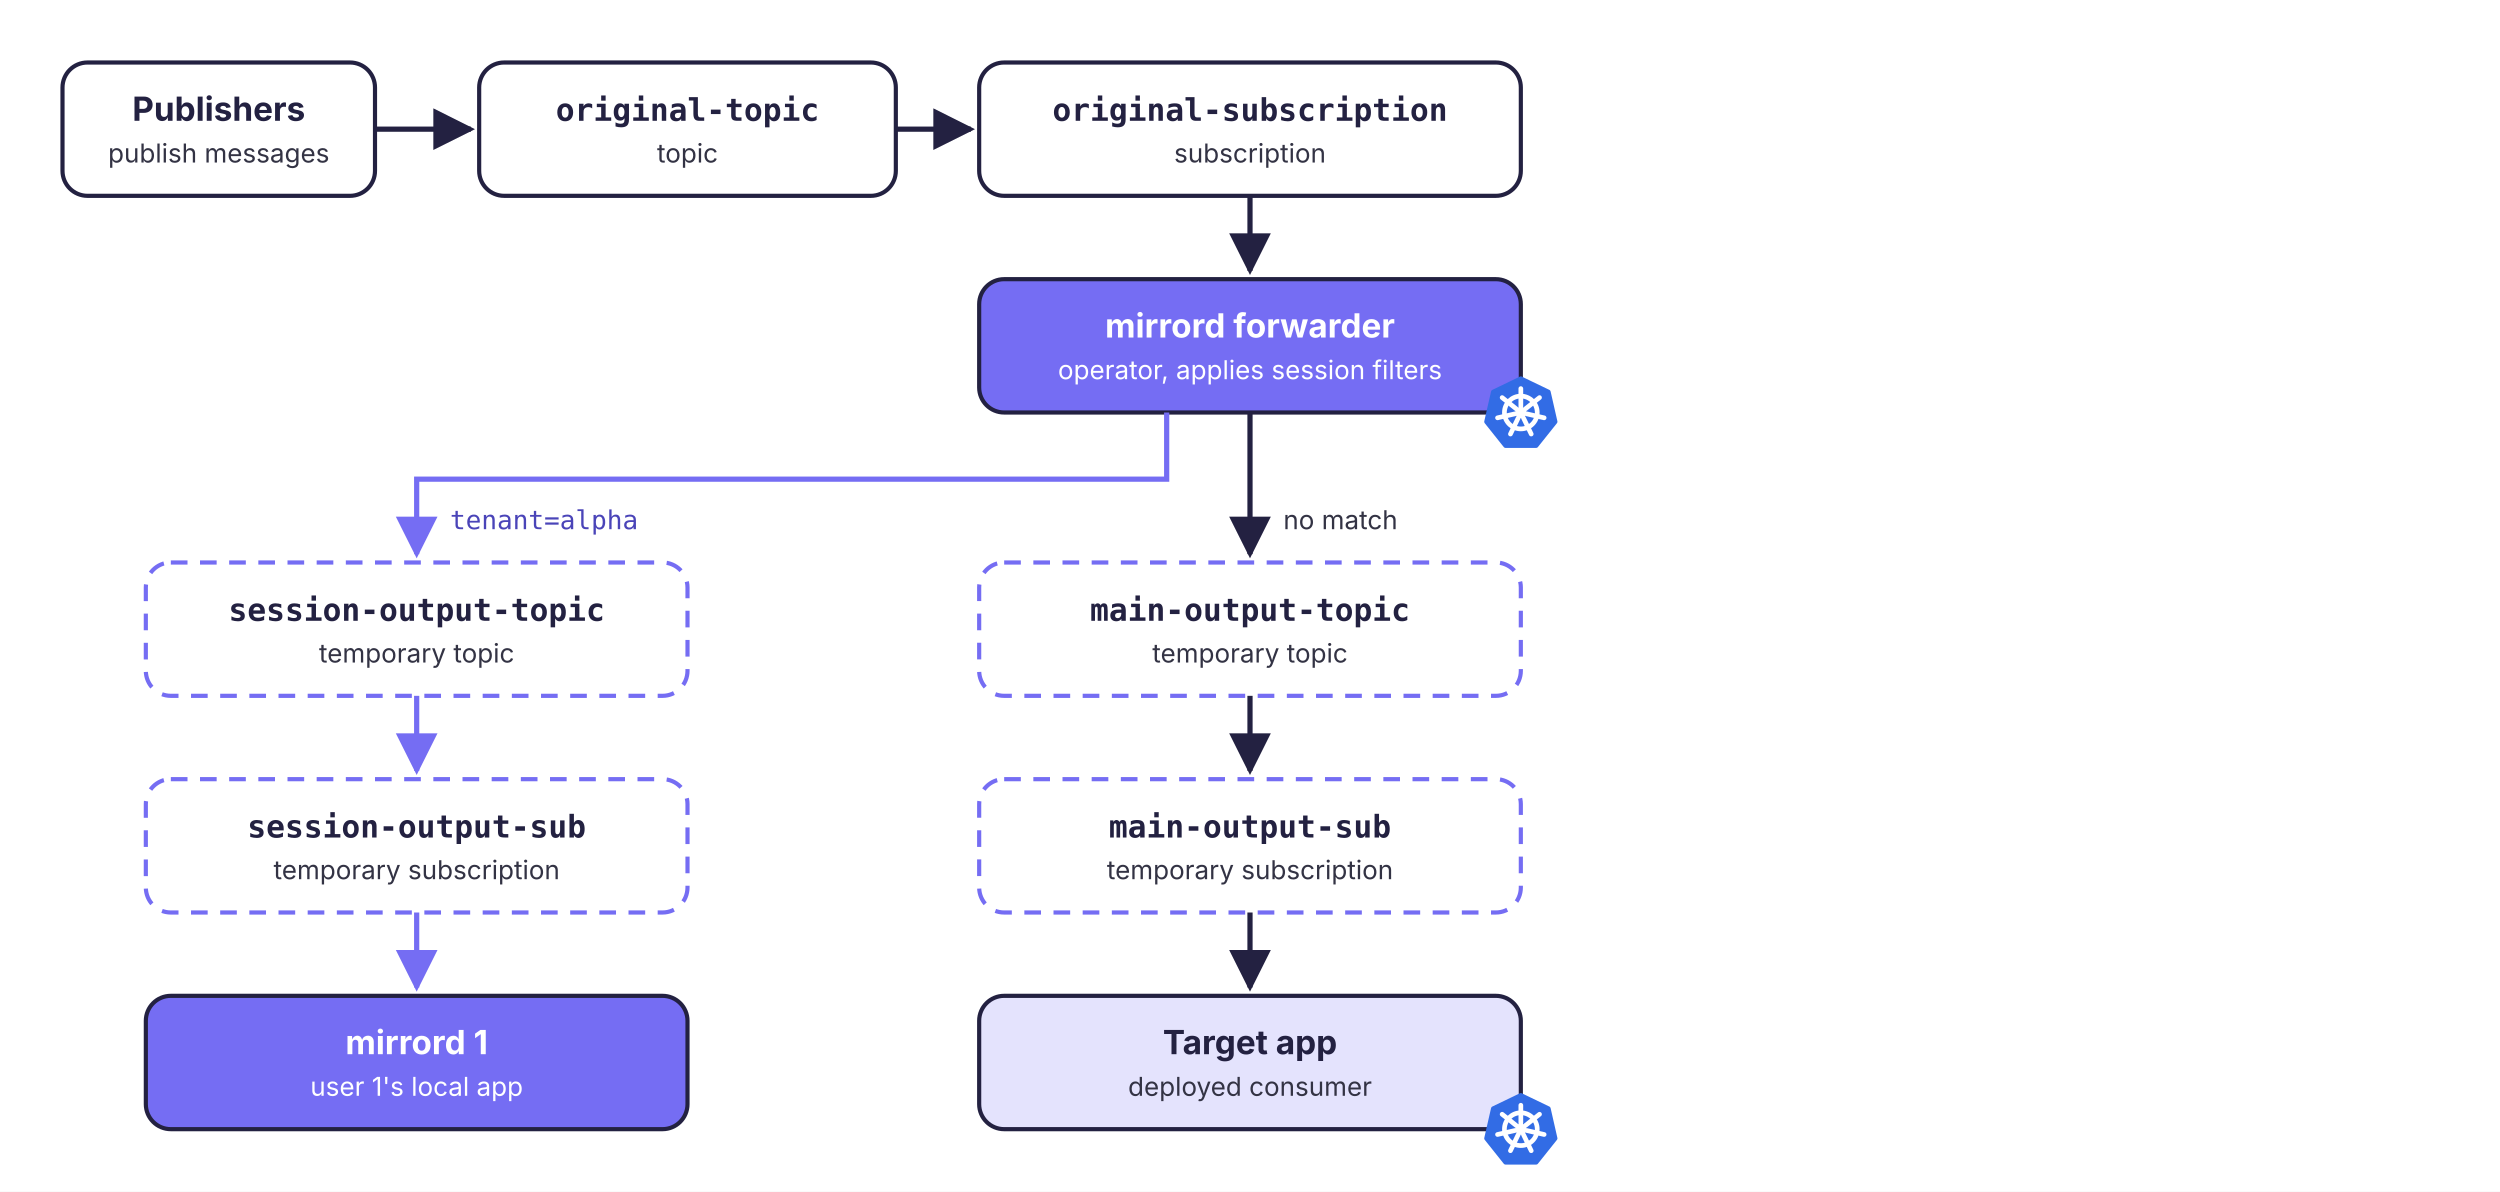
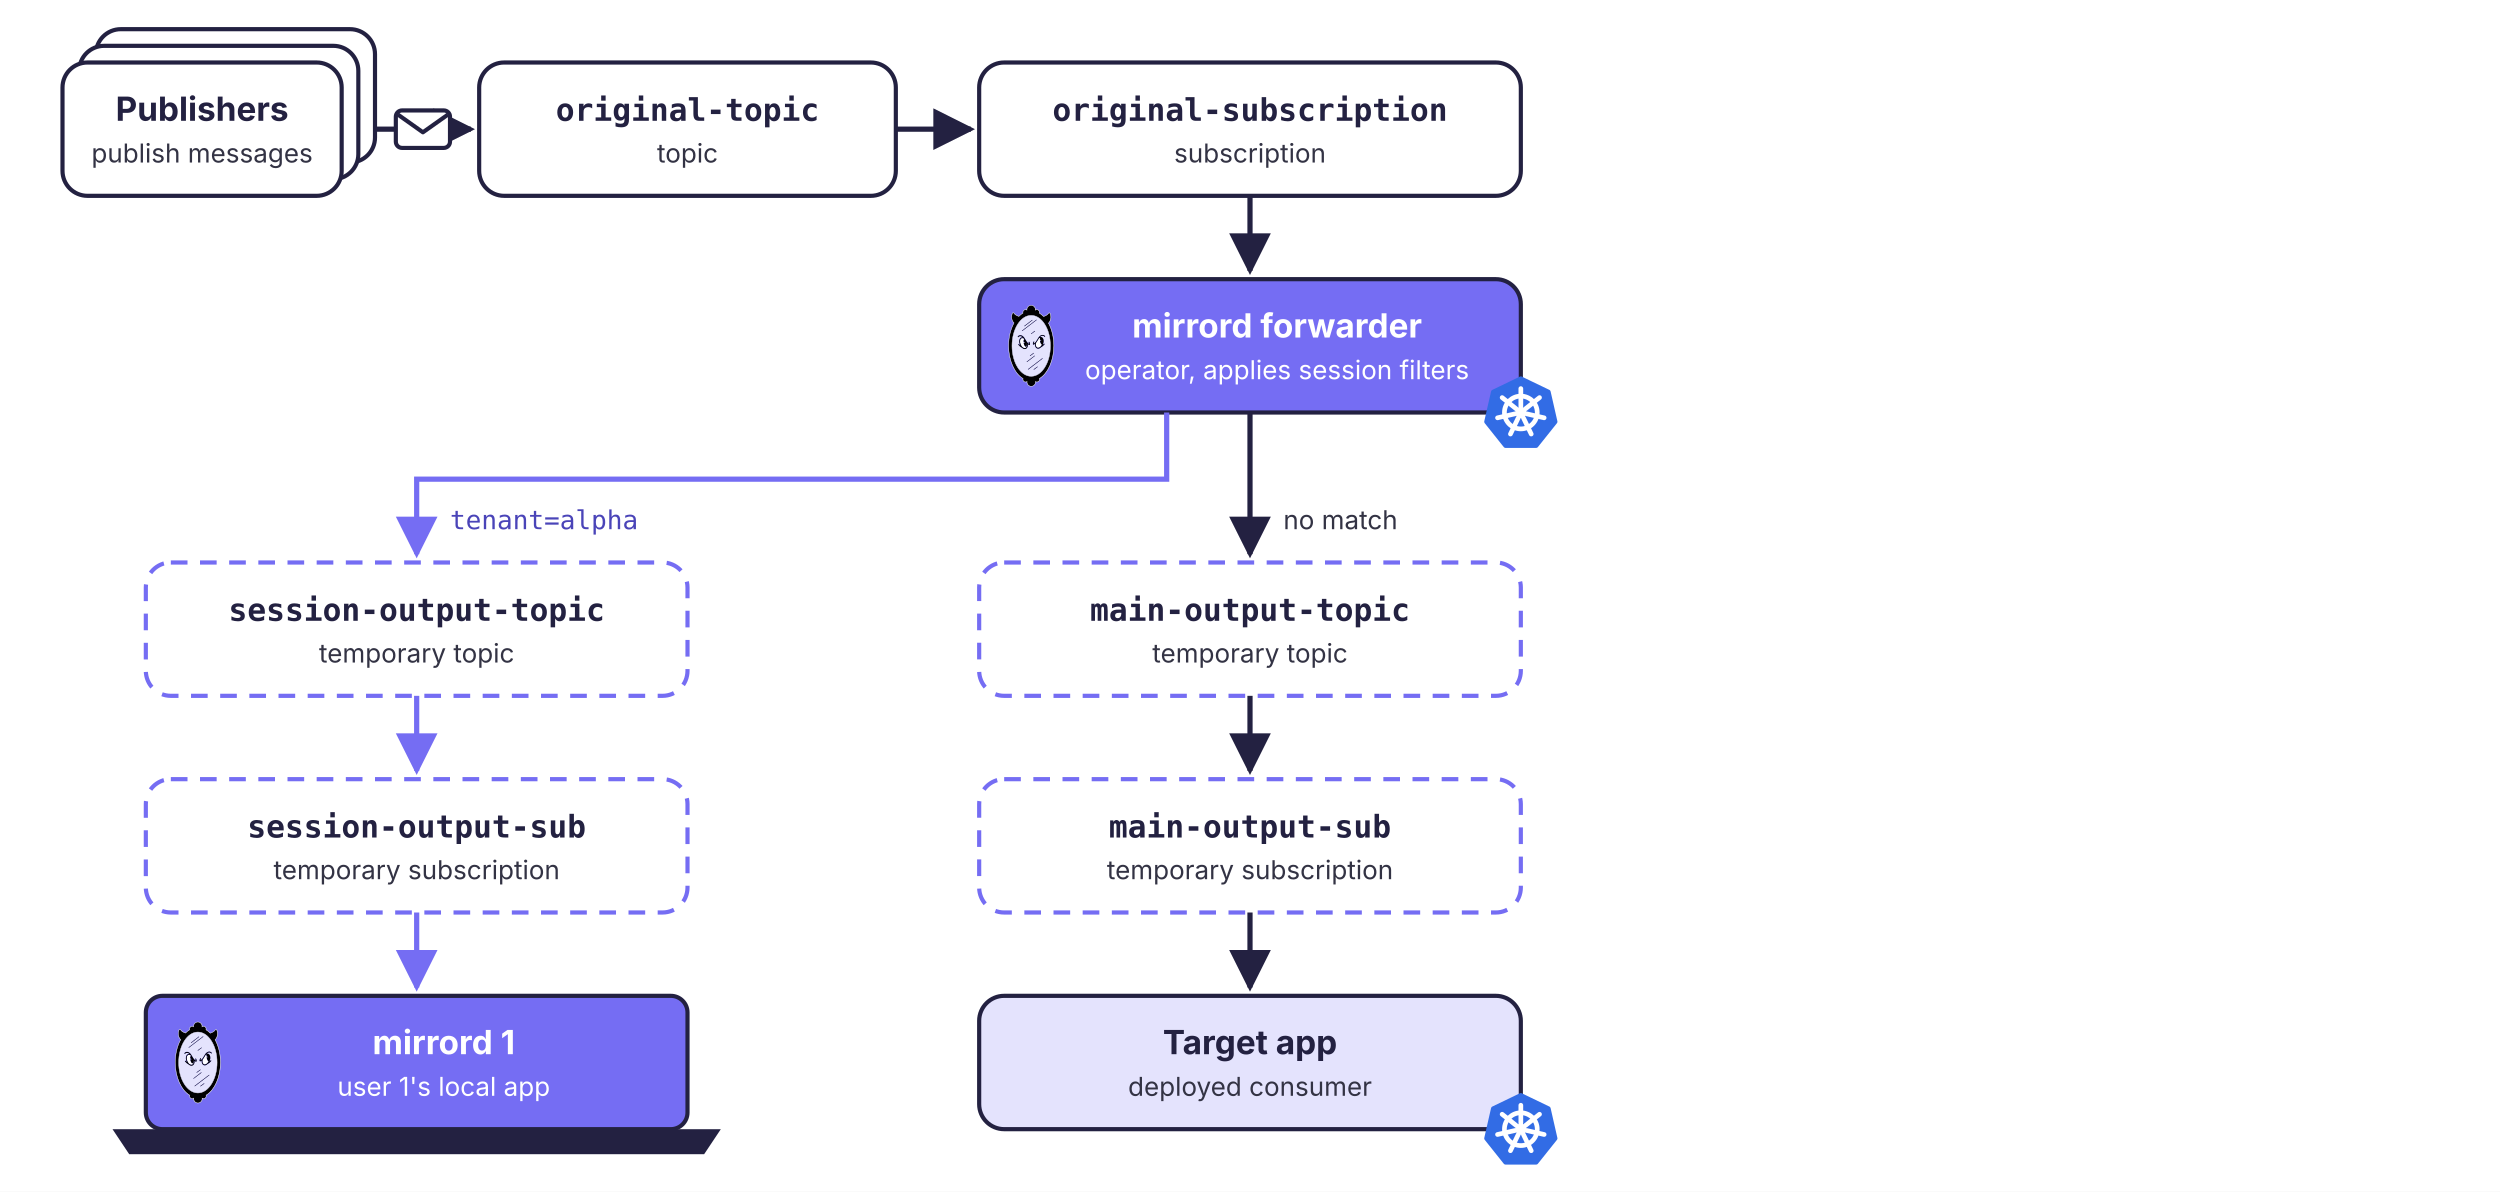
<svg xmlns="http://www.w3.org/2000/svg" viewBox="0 0 1200 572" width="1200" height="572" font-family="Inter, Helvetica, Arial, sans-serif" role="img" aria-labelledby="t d">
  <defs>
    <marker id="arrow" viewBox="0 0 10 10" refX="9" refY="5" markerWidth="8" markerHeight="8" orient="auto-start-reverse">
      <path d="M0 0 L10 5 L0 10 z" fill="#232141" />
    </marker>
    <marker id="arrow-purple" viewBox="0 0 10 10" refX="9" refY="5" markerWidth="8" markerHeight="8" orient="auto-start-reverse">
      <path d="M0 0 L10 5 L0 10 z" fill="#756DF3" />
    </marker>
    <symbol id="k8s" viewBox="0 0 32 32">
      <polygon points="16.00,1.60 27.73,7.25 30.62,19.94 22.51,30.11 9.49,30.11 1.38,19.94 4.27,7.25" fill="#326CE5" stroke="#326CE5" stroke-width="2" stroke-linejoin="round" />
      <g fill="none" stroke="#ffffff" stroke-width="2" stroke-linecap="round">
        <circle cx="16" cy="16" r="7" />
        <line x1="16.00" y1="13.40" x2="16.00" y2="5.80" />
        <line x1="18.03" y1="14.38" x2="23.97" y2="9.64" />
        <line x1="18.53" y1="16.58" x2="25.94" y2="18.27" />
        <line x1="17.13" y1="18.34" x2="20.43" y2="25.19" />
        <line x1="14.87" y1="18.34" x2="11.57" y2="25.19" />
        <line x1="13.47" y1="16.58" x2="6.06" y2="18.27" />
        <line x1="13.97" y1="14.38" x2="8.03" y2="9.64" />
      </g>
      <circle cx="16" cy="16" r="2.4" fill="#ffffff" />
    </symbol>
+     <symbol id="mirrord" viewBox="97 61 391 696">
+       <path fill="#ffffff" d="M255.6,387c4.1,19.1-0.9,36.1-12,40.5c-8.2,3.2-17.8,0-26.5-8.2c-0.3-0.6-0.9-0.9-1.5-1.2c0,0,0,0-0.3-0.3 c-5.5-5.6-10.5-13.2-14-22c-4.7-11.5-6.1-23.2-4.4-33.5c1.8-9.4,6.1-16.1,12.8-18.8c5.5-2.3,12.5-1.5,19.3,2.6 c1.5,2.3,2.6,4.4,3.8,6.2c-4.1,2.6-6.4,10.3-6.4,20.3l3.2,1.8l11.1,6.5l-12.5,1.5h-0.9c0.3,1.2,0.3,2.3,0.6,3.5 c3.2,17.9,12,31.1,19,29.7c6.4-1.2,9.6-14.4,7.6-30.2C255.3,386.4,255.6,386.7,255.6,387z" />
+       <path fill="#ffffff" d="M384,398.4c-3.2,6.8-7.3,12.3-12,17c0,0,0,0-0.3,0c-0.6,0.3-0.9,0.9-1.2,1.2c-8.7,7.9-18.4,11.5-26.5,8.2 c-11.1-4.7-16-21.4-12-40.5c1.5-1.8,3.2-3.8,4.7-5.6c5-6.5,9-13.2,12.8-20l1.2-2.1c1.2-1.8,2-3.8,3.2-5.6c1.2-2.1,2.6-4.4,4.4-7 c3.5-2.1,6.7-3.2,9.9-3.8c-2,4.7-2.3,10.3-2.3,15.3l3.2,1.8l11.1,6.5l-12.5,1.5h-0.9c0.3,1.2,0.3,2.3,0.6,3.8 C370.5,384.6,377.5,397,384,398.4z" />
+       <path fill="#E4E3FD" d="M405,391.7c-1.5-1.2-3.8-0.9-5,0.6c-3.2,4.1-7,7.9-11.1,11.5c1.2-2.3,2.6-5,3.5-7.6 c5.3-12.6,6.7-25.8,4.7-37.3c-2.3-12-8.2-20.6-16.9-24.1c-4.1-1.8-8.8-2.1-13.7-1.2c4.4-4.4,10.2-8.5,17.5-10 c8.2-1.5,16.6,1.5,20.4,7.3c1.2,1.5,3.2,2.1,5,0.9c1.5-1.2,2-3.2,0.9-4.7c-5.5-8.2-16.6-12.3-27.4-10c-11.1,2.1-19.3,9.7-24.2,15.6 c-2,2.3-3.8,5-5.5,7.3c-2,2.9-3.5,5.6-5,8.2c-1.2,2.1-2.3,3.8-3.2,5.6l-1.2,2.1c-3.8,6.5-7.6,13.2-12.3,19.1 c-5.8,7.6-11.7,12.9-18.4,16.7c0.6-5,2-9.7,4.4-14.1c0.9-1.8,0.3-3.8-1.5-4.7c-1.7-0.9-3.8-0.3-4.7,1.5c-2.9,5.6-4.7,11.5-5.3,17.6 c0,0.9-0.3,3.5,1.5,5.6c1.2,1.2,2.3,1.8,4.1,1.8c1.5,0,2.9-0.3,4.4-1.5c2.6-1.5,5.3-3.2,7.9-5.3c-1.7,18.5,5,34.1,17.5,39.3 c2.9,1.2,5.8,1.8,8.8,1.8c8.5,0,17.5-4.4,25.4-12c11.4-6.2,21.6-14.4,29.5-24.7C406.7,395.2,406.4,392.8,405,391.7z M292.1,149.1 c90.1,0,163.6,116.6,163.6,259.6s-73.5,259.6-163.6,259.6c-90.4,0-163.6-116.6-163.6-259.6S201.9,149.1,292.1,149.1z M389.5,517.3 c0.9-0.6,0.9-1.8,0.3-2.3c-0.6-0.9-1.8-0.9-2.3-0.3l-122.5,93.7c-0.9,0.6-0.9,1.8-0.3,2.3c0.3,0.3,0.9,0.6,1.5,0.6 c0.3,0,0.9,0,1.2-0.3L389.5,517.3z M346.9,589c0.9-0.6,0.9-1.8,0.3-2.3c-0.6-0.9-1.8-0.9-2.3-0.3l-31.2,23.2 c-0.9,0.6-0.9,1.8-0.3,2.3c0.3,0.6,0.9,0.9,1.5,0.9c0.3,0,0.6-0.3,0.9-0.3L346.9,589z M338.2,189.1c0.9-0.6,0.9-1.8,0.3-2.3 c-0.6-0.9-1.8-0.9-2.3-0.3l-122.5,93.4c-0.9,0.6-0.9,1.8-0.3,2.3c0.3,0.3,0.9,0.6,1.5,0.6c0.3,0,0.9,0,0.9-0.3L338.2,189.1z M324.4,284.5c0.9-0.6,0.9-1.8,0.3-2.3c-0.6-0.9-1.7-0.9-2.3-0.3l-31.2,22.9c-0.9,0.6-0.9,1.8-0.3,2.3c0.3,0.6,0.9,0.6,1.5,0.6 c0.3,0,0.6,0,0.9-0.3L324.4,284.5z M322.7,495.9c0.9-0.6,0.9-1.8,0.3-2.3c-0.6-0.9-1.8-0.9-2.3-0.3l-66.2,50.8 c-0.9,0.6-0.9,1.8-0.3,2.3c0.3,0.3,0.9,0.6,1.5,0.6c0.3,0,0.6,0,0.9-0.3L322.7,495.9z M314.8,472.4c0.9-0.6,0.9-1.8,0.3-2.3 c-0.6-0.9-1.8-0.9-2.3-0.3L281.6,493c-0.9,0.6-0.9,1.8-0.3,2.3c0.3,0.6,0.9,0.9,1.5,0.9c0.3,0,0.9-0.3,0.9-0.3L314.8,472.4z M302.3,190.5c0.9-0.6,0.9-1.8,0.3-2.3c-0.6-0.9-1.7-0.9-2.3-0.3L234,239c-0.9,0.6-0.9,1.8-0.3,2.3c0.3,0.3,0.9,0.6,1.5,0.6 c0.3,0,0.9,0,1.2-0.3L302.3,190.5z M280.1,399.6c1.8-2.1,1.5-4.7,1.5-5.6c-0.6-6.2-2.3-12.3-5-17.9c-0.9-1.8-2.9-2.3-4.7-1.5 c-1.8,0.9-2.3,2.9-1.5,4.7c2.3,4.4,3.8,9.4,4.4,14.1c-6.4-3.8-12.5-9.4-18.4-16.7c-4.7-6.2-8.8-12.9-12.3-19.1l-1.5-2.3 c-1.2-1.8-2-3.8-3.2-5.6c-1.5-2.3-2.9-5.3-5-8.2c0,0,0,0,0-0.3c-1.5-2.3-3.5-5-5.5-7.3c-5-5.9-13.1-13.2-24.2-15.6 c-10.8-2.1-21.9,2.1-27.4,10c-1.2,1.5-0.6,3.8,0.9,4.7c1.5,1.2,3.8,0.6,4.7-0.9c4.1-5.9,12.5-8.8,20.4-7.3 c7.3,1.5,13.1,5.9,17.5,10c-4.7-0.9-9.3-0.3-13.7,1.2c-8.8,3.5-14.6,12-16.9,24.1c-2,11.5-0.3,24.7,4.7,37.3 c1.2,2.6,2.3,5.3,3.5,7.6c-4.1-3.5-7.9-7.3-11.1-11.5c-1.2-1.5-3.5-1.8-5-0.6c-1.5,1.2-1.8,3.5-0.6,5c8.2,10,18.4,18.5,29.5,24.7 c7.9,7.6,16.9,11.7,25.7,11.7c2.9,0,6.1-0.6,8.8-1.8c12.5-5.3,19-20.6,17.5-39.3c2.6,2.1,5,3.8,7.9,5.3c1.5,0.9,2.9,1.2,4.4,1.2 C277.8,401.4,279.2,400.8,280.1,399.6z" />
+       <path d="M439.4,215.2c29.5,54,45.5,122.4,45.5,193.8c0,123.6-49,234.9-122.8,279.2c0.6,2.1,1.2,4.4,1.2,6.8 c0,12.3-10.2,22.6-22.5,22.6c-4.4,0-8.8-1.2-12.3-3.5c0.3,1.2,0.3,2.6,0.3,3.8c0,20.3-16.3,36.7-36.5,36.7s-36.5-16.4-36.5-36.7 c0-1.2,0-2.6,0.3-3.8c-3.5,2.3-7.9,3.5-12.3,3.5c-12.3,0-22.5-10-22.5-22.6c0-2.3,0.3-4.7,1.2-6.8C148.6,643.6,99.3,532.3,99.3,409 c0-71.9,16.3-140.9,46.4-195.3c-1.5-0.9-2.3-2.1-3.5-3.2c-9.9-11.2-15.5-26.4-16.9-42.6c-0.6-11.5,0.9-23.2,5-33.8 c0.6-1.8,2.6-6.8,7.6-7.3c5.3-0.6,8.5,3.8,11.4,7.9c1.2,1.5,2.3,2.9,2.9,3.8c5.5,5.3,12.5,9.7,21.6,13.8c4.4,2.1,9,3.8,13.4,5.3 c11.1-11.2,22.8-20.6,35-27.9c-0.6-2.3-1.2-4.4-1.2-6.8c0-12.3,10.2-22.6,22.5-22.6c4.4,0,8.8,1.2,12.3,3.5c0-1.2-0.3-2.6-0.3-3.8 c0-20.3,16.3-36.7,36.5-36.7c20.1,0,36.5,16.4,36.5,36.7c0,1.2,0,2.6-0.3,3.8c3.5-2.3,7.9-3.5,12.3-3.5c12.5,0,22.5,10.3,22.5,22.6 c0,2.3-0.3,4.7-1.2,6.8c12.5,7.6,24.8,17.3,36.2,29.1c4.7-1.5,9-3.2,13.7-5.3c9-4.1,16-8.5,21.6-13.8c0.9-0.9,2-2.3,2.9-3.8 c2.9-4.1,6.1-8.5,11.4-7.9c5,0.6,7,5.6,7.6,7.3c4.1,10.6,5.5,22.3,4.7,33.8c-1.2,15.9-7,31.4-16.9,42.6 C442.3,212.6,441.1,214,439.4,215.2z M455.7,409c0-143.3-73.5-259.6-163.6-259.6c-90.4,0-163.6,116.6-163.6,259.6 c0,143,73.5,259.6,163.6,259.6C382.5,668.6,455.7,552,455.7,409z" />
+       <path fill="#ffffff" d="M292.4,756.6c-21.2,0-38.5-17.4-38.5-38.7c0-0.1,0-0.2,0-0.3c-3,1.3-6.5,2-10,2c-13.5,0-24.5-11-24.5-24.6 c0-2.2,0.2-4.2,0.7-5.9c-36.1-22.2-66.8-60.3-88.9-110.2C109,528.5,97.3,469.7,97.3,409c0-71.5,16.3-140.6,45.8-194.7 c-0.6-0.5-1.1-1-1.5-1.5c-0.3-0.3-0.5-0.6-0.8-0.8l-0.1-0.1c-9.7-10.9-15.9-26.4-17.4-43.7c-0.6-12.5,1.1-24.4,5.1-34.7 c0.8-2.3,3.2-7.9,9.2-8.6c6.5-0.7,10.4,4.7,13.2,8.7c1.1,1.4,2.2,2.8,2.9,3.7c5.3,5,11.9,9.2,20.9,13.3c3.5,1.7,7.6,3.3,12.1,4.8 c10.7-10.7,21.9-19.6,33.2-26.5c-0.5-1.9-0.9-3.7-0.9-5.8c0-13.3,11.2-24.6,24.5-24.6c3.5,0,6.9,0.7,10,2c0-0.1,0-0.2,0-0.3 c0-21.3,17.3-38.7,38.5-38.7c21.2,0,38.5,17.4,38.5,38.7c0,0.1,0,0.2,0,0.3c3-1.3,6.5-2,10-2c13.5,0,24.5,11,24.5,24.6 c0,2.2-0.2,4.2-0.7,5.9c12.2,7.6,23.8,16.9,34.3,27.6c3.7-1.2,7.6-2.7,12.3-4.8c9-4.1,15.7-8.4,21-13.4c0.7-0.7,1.8-2,2.6-3.4 l0.1-0.1c2.8-4,6.7-9.5,13.2-8.8c6,0.7,8.5,6.3,9.3,8.7c4,10.4,5.7,22.4,4.8,34.5c-1.2,16.6-7.5,32.4-17.2,43.5c-0.4,1-1.3,2-2.4,3 c29,53.9,44.9,122.4,44.9,193.3c0,60.9-11.7,119.7-33.9,170.2c-22,49.9-52.6,87.9-88.6,110c0.5,1.9,0.8,3.8,0.8,5.8 c0,13.3-11.2,24.6-24.5,24.6c-3.5,0-6.9-0.7-10-2c0,0.1,0,0.2,0,0.3C330.8,739.2,313.6,756.6,292.4,756.6z M259.4,709.5l-1.2,5 c-0.2,0.9-0.2,2.3-0.2,3.3c0,19.1,15.5,34.7,34.5,34.7s34.5-15.6,34.5-34.7c0-1.1,0-2.4-0.2-3.3l-1.2-5l4.3,2.9 c3.1,2.1,7,3.2,11.1,3.2c11.1,0,20.5-9.4,20.5-20.6c0-2.1-0.5-4.2-1.1-6.2l-0.4-1.5l1.3-0.8c72.9-43.8,121.8-155.3,121.8-277.5 c0-70.8-16.1-139.3-45.3-192.8l-0.9-1.6l1.5-1c1.6-1.1,2.3-2.2,2.4-2.5l0.1-0.4l0.3-0.3c9.3-10.4,15.2-25.5,16.4-41.4 c0.9-11.6-0.7-22.9-4.5-32.9c-0.6-1.7-2.3-5.6-6-6.1c-3.8-0.4-6.3,2.6-9.5,7c-0.9,1.5-2.1,3-3.2,4.1c-5.7,5.4-12.7,9.9-22.2,14.2 c-5.4,2.4-9.7,4-13.9,5.4l-1.2,0.4l-0.9-0.9c-10.9-11.3-23-21-35.8-28.8l-1.5-0.9l0.7-1.6c0.7-1.6,1-3.5,1-6 c0-11.4-9.2-20.6-20.5-20.6c-4.1,0-8.1,1.1-11.1,3.2l-4.3,2.9l1.2-5c0.2-0.9,0.2-2.3,0.2-3.3c0-19.1-15.5-34.7-34.5-34.7 c-19,0-34.5,15.6-34.5,34.7c0,0.5,0.1,1.1,0.1,1.7c0.1,0.7,0.2,1.4,0.2,2.1v3.8l-3.1-2.1c-3.1-2.1-7-3.2-11.1-3.2 c-11.1,0-20.5,9.4-20.5,20.6c0,1.9,0.4,3.6,0.9,5.6l0.5,2.1l-1.3,0.8c-11.8,7.1-23.5,16.4-34.6,27.6l-0.9,0.9l-1.2-0.4 c-5.1-1.7-9.7-3.5-13.6-5.4c-9.5-4.3-16.5-8.8-22.1-14.2l-0.2-0.2l-0.1-0.2c-0.5-0.8-1.7-2.2-2.8-3.6l-0.1-0.1 c-3.1-4.4-5.7-7.5-9.5-7.1c-3.7,0.4-5.4,4.3-5.9,6c-3.8,9.8-5.5,21.2-4.9,33c1.5,16.4,7.3,31.1,16.4,41.3c0.3,0.3,0.6,0.6,0.9,0.9 c0.7,0.8,1.4,1.5,2.2,2l1.6,1l-0.9,1.7c-29.7,53.8-46.1,122.8-46.1,194.3c0,121.9,49.2,233.4,122.4,277.5l1.5,0.9l-0.7,1.6 c-0.7,1.6-1,3.5-1,6c0,11.4,9.2,20.6,20.5,20.6c4.1,0,8.1-1.1,11.1-3.2L259.4,709.5z M292.1,670.6c-91.3,0-165.6-117.3-165.6-261.6 s74.3-261.6,165.6-261.6c91.3,0,165.6,117.3,165.6,261.6S383.4,670.6,292.1,670.6z M292.1,151.4c-89.1,0-161.6,115.5-161.6,257.6 c0,68.8,16.9,133.5,47.7,182.3c30.6,48.5,71,75.2,113.9,75.2c89.1,0,161.6-115.5,161.6-257.6C453.7,267,381.2,151.4,292.1,151.4z" />
+       <path d="M344.9,586.3c0.9-0.6,1.7-0.3,2.3,0.3c0.6,0.9,0.3,1.8-0.3,2.3l-31.2,23.2c-0.3,0.3-0.6,0.3-0.9,0.3 c-0.6,0-1.2-0.3-1.5-0.9c-0.6-0.9-0.3-1.8,0.3-2.3L344.9,586.3z" />
+       <path d="M372,415.5c4.4-4.4,8.5-10.3,12-17c-6.4-1.8-13.4-13.8-16.3-29.7c-0.3-1.2-0.6-2.3-0.6-3.8h0.9l12.5-1.5l-11.1-6.5 l-3.2-1.8c0-5,0.3-10.6,2.3-15.3c-3.2,0.6-6.7,1.8-9.9,3.8c-1.8,2.3-3.2,5-4.4,7c-1.2,2.1-2.3,3.8-3.2,5.6l-1.2,2.1 c-3.8,6.5-7.9,13.5-12.8,20c-1.5,2.1-3.2,3.8-4.7,5.6c-4.1,19.1,0.9,35.8,12,40.5c8.2,3.2,17.8-0.3,26.5-8.2 C370.8,416.3,371.4,415.8,372,415.5z M410.5,326.8c1.2,1.5,0.9,3.8-0.9,4.7c-1.5,1.2-3.8,0.9-5-0.9c-4.1-5.9-12.5-8.8-20.4-7.3 c-7.3,1.5-13.1,5.9-17.5,10c4.7-0.9,9.3-0.3,13.7,1.2c8.8,3.5,14.9,12,16.9,24.1c2,11.5,0.3,24.7-4.7,37.3 c-1.2,2.6-2.3,5.3-3.5,7.6c4.1-3.5,7.9-7.3,11.1-11.5c1.2-1.5,3.5-1.8,5-0.6c1.5,1.2,1.7,3.5,0.6,5c-8.2,10.3-18.4,18.5-29.5,24.7 c-7.9,7.6-16.9,12-25.4,12c-3.2,0-6.1-0.6-8.8-1.8c-12.5-5.3-19-20.6-17.5-39.3c-2.6,2.1-5.3,3.8-7.9,5.3c-1.5,0.9-3.2,1.5-4.4,1.5 c-1.5,0-2.9-0.6-4.1-1.8c-1.7-2.1-1.5-4.7-1.5-5.6c0.6-6.2,2.3-12,5.3-17.6c0.9-1.8,2.9-2.3,4.7-1.5c1.8,0.9,2.3,2.9,1.5,4.7 c-2.3,4.4-3.8,9.4-4.4,14.1c6.4-3.8,12.5-9.4,18.4-16.7c4.7-6.2,8.8-12.6,12.3-19.1l1.2-2.1c1.2-2.1,2.3-3.8,3.2-5.6 c1.5-2.3,2.9-5.3,5-8.2c1.8-2.3,3.5-5,5.5-7.3c5-5.9,13.4-13.2,24.2-15.6C393.9,314.5,405,318.6,410.5,326.8z" />
+       <path d="M324.4,284.5l-31.5,23.2c-0.3,0.3-0.6,0.3-0.9,0.3c-0.6,0-1.2-0.3-1.5-0.6c-0.6-0.9-0.3-1.8,0.3-2.3l31.2-23.2 c0.9-0.6,1.7-0.3,2.3,0.3C325.6,282.7,325.3,283.9,324.4,284.5z" />
+       <path d="M312.8,469.5c0.9-0.6,1.8-0.3,2.3,0.3c0.6,0.9,0.3,1.8-0.3,2.3l-31.2,23.2c-0.3,0.3-0.6,0.3-0.9,0.3 c-0.6,0-1.2-0.3-1.5-0.9c-0.6-0.9-0.3-1.8,0.3-2.3L312.8,469.5z" />
+       <path d="M387.5,514.7c0.9-0.6,1.8-0.3,2.3,0.3c0.6,0.9,0.3,1.8-0.3,2.3L267,611c-0.3,0.3-0.6,0.3-1.2,0.3c-0.6,0-1.2-0.3-1.5-0.6 c-0.6-0.9-0.6-1.8,0.3-2.3L387.5,514.7z" />
+       <path d="M320.7,493c0.9-0.6,1.8-0.3,2.3,0.3c0.6,0.9,0.6,1.8-0.3,2.3l-66.2,51.1c-0.3,0.3-0.6,0.3-0.9,0.3c-0.6,0-1.2-0.3-1.5-0.6 c-0.6-0.9-0.6-1.8,0.3-2.3L320.7,493z" />
+       <path d="M300.2,187.9c0.9-0.6,1.7-0.3,2.3,0.3c0.6,0.9,0.6,1.8-0.3,2.3l-65.9,51.1c-0.3,0.3-0.6,0.3-1.2,0.3 c-0.6,0-0.9-0.3-1.5-0.6c-0.6-0.9-0.3-1.8,0.3-2.3L300.2,187.9z" />
+       <path d="M213.6,279.8l122.5-93.7c0.6-0.6,1.8-0.3,2.3,0.3c0.6,0.9,0.3,1.8-0.3,2.3l-122.5,93.7c-0.3,0.3-0.6,0.3-0.9,0.3 c-0.6,0-1.2-0.3-1.5-0.6C212.7,281.6,212.7,280.4,213.6,279.8z" />
+       <path d="M243.9,427.5c11.1-4.4,16-21.4,12-40.5c-0.3-0.3-0.6-0.6-0.9-0.9c2,15.9-1.2,29.1-7.6,30.2c-7.3,1.5-15.8-12-19-29.7 c-0.3-1.2-0.3-2.3-0.6-3.5h0.9l12.5-1.5l-11.1-6.5l-3.2-1.8c0-10,2.3-17.6,6.4-20.3c-1.2-2.1-2.3-4.1-3.8-6.2 c-7-4.1-13.7-5-19.3-2.6c-6.4,2.6-11.1,9.4-12.8,18.8c-1.8,10-0.3,22,4.4,33.5c3.5,8.8,8.5,16.4,14,22c0,0,0.3,0,0.3,0.3 c0.6,0.3,1.2,0.9,1.5,1.2C225.9,427.2,235.8,430.7,243.9,427.5z M204.9,319.1c11.1,2.1,19.3,9.7,24.2,15.6c2,2.3,3.8,5,5.5,7.3 c0,0,0,0,0,0.3c2,2.9,3.5,5.6,5,8.2c1.2,1.8,2,3.5,3.2,5.6l1.5,2.3c3.8,6.5,7.6,12.9,12.3,19.1c5.8,7.3,11.7,12.9,18.4,16.7 c-0.6-5-2-9.7-4.4-14.1c-0.9-1.8-0.3-3.8,1.5-4.7c1.8-0.9,3.8-0.3,4.7,1.5c2.9,5.6,4.7,11.5,5,17.9c0,0.9,0.3,3.5-1.5,5.6 c-1.2,1.2-2.6,1.8-4.1,1.8c-1.5,0-2.9-0.6-4.4-1.2c-2.6-1.5-5.3-3.2-7.9-5.3c1.7,18.5-5,34.1-17.5,39.3c-2.9,1.2-5.8,1.8-8.8,1.8 c-8.5,0-17.5-4.4-25.7-11.7c-11.4-6.2-21.6-14.7-29.5-24.7c-1.2-1.5-0.9-3.8,0.6-5c1.5-1.2,3.8-0.9,5,0.6c3.2,4.1,7,7.9,11.1,11.5 c-1.2-2.3-2.6-5-3.5-7.6c-5-12.6-6.7-25.8-4.7-37.3c2-12,8.2-20.6,16.9-24.1c4.1-1.8,8.8-2.1,13.7-1.2c-4.4-4.4-10.2-8.8-17.5-10 c-8.2-1.5-16.6,1.5-20.4,7.3c-1.2,1.5-3.2,2.1-4.7,0.9c-1.5-1.2-2-3.2-0.9-4.7C183,320.9,194.1,317.1,204.9,319.1z" />
+     </symbol>
+     <symbol id="envelope" viewBox="0 0 28 20">
+       <rect x="1" y="1" width="26" height="18" rx="3" fill="#ffffff" stroke="#232141" stroke-width="2" />
+       <path d="M2 3 L14 11.5 L26 3" fill="none" stroke="#232141" stroke-width="2" stroke-linejoin="round" />
+     </symbol>
  </defs>
  <rect x="0" y="0" width="1200" height="572" fill="#ffffff" />
-   <rect x="30" y="30" width="150" height="64" rx="12" fill="#ffffff" stroke="#232141" stroke-width="2" />
-   <text x="105" y="58" font-size="16" font-weight="700" fill="#232141" text-anchor="middle">Publishers</text>
-   <text x="105" y="78" font-size="12.5" fill="#333344" text-anchor="middle">publish messages</text>
+   <rect x="46" y="14" width="134" height="64" rx="12" fill="#ffffff" stroke="#232141" stroke-width="2" />
+   <rect x="38" y="22" width="134" height="64" rx="12" fill="#ffffff" stroke="#232141" stroke-width="2" />
+   <rect x="30" y="30" width="134" height="64" rx="12" fill="#ffffff" stroke="#232141" stroke-width="2" />
+   <text x="97" y="58" font-size="16" font-weight="700" fill="#232141" text-anchor="middle">Publishers</text>
+   <text x="97" y="78" font-size="12.5" fill="#333344" text-anchor="middle">publish messages</text>
  <line x1="180" y1="62" x2="226" y2="62" stroke="#232141" stroke-width="2.5" marker-end="url(#arrow)" />
  <rect x="230" y="30" width="200" height="64" rx="12" fill="#ffffff" stroke="#232141" stroke-width="2" />
  <text x="330" y="58" font-size="15" font-weight="700" font-family="Menlo, Consolas, monospace" fill="#232141" text-anchor="middle">original-topic</text>
  <text x="330" y="78" font-size="12.5" fill="#333344" text-anchor="middle">topic</text>
  <line x1="430" y1="62" x2="466" y2="62" stroke="#232141" stroke-width="2.5" marker-end="url(#arrow)" />
  <rect x="470" y="30" width="260" height="64" rx="12" fill="#ffffff" stroke="#232141" stroke-width="2" />
  <text x="600" y="58" font-size="15" font-weight="700" font-family="Menlo, Consolas, monospace" fill="#232141" text-anchor="middle">original-subscription</text>
  <text x="600" y="78" font-size="12.5" fill="#333344" text-anchor="middle">subscription</text>
  <line x1="600" y1="94" x2="600" y2="130" stroke="#232141" stroke-width="2.5" marker-end="url(#arrow)" />
  <rect x="470" y="134" width="260" height="64" rx="12" fill="#756DF3" stroke="#232141" stroke-width="2" />
-   <text x="600" y="162" font-size="16" font-weight="700" fill="#ffffff" text-anchor="middle">mirrord forwarder</text>
-   <text x="600" y="182" font-size="12.5" fill="#ffffff" text-anchor="middle">operator, applies session filters</text>
+   <use href="#mirrord" x="484" y="146" width="22" height="40" />
+   <text x="613" y="162" font-size="16" font-weight="700" fill="#ffffff" text-anchor="middle">mirrord forwarder</text>
+   <text x="613" y="182" font-size="12.5" fill="#ffffff" text-anchor="middle">operator, applies session filters</text>
  <polyline points="560,198 560,230 200,230 200,266" fill="none" stroke="#756DF3" stroke-width="2.5" marker-end="url(#arrow-purple)" />
  <text x="216" y="254" font-size="12.5" font-family="Menlo, Consolas, monospace" fill="#4a44b8" text-anchor="start">tenant=alpha</text>
  <rect x="70" y="270" width="260" height="64" rx="12" fill="#ffffff" stroke="#756DF3" stroke-width="2" stroke-dasharray="8 6" />
  <text x="200" y="298" font-size="15" font-weight="700" font-family="Menlo, Consolas, monospace" fill="#232141" text-anchor="middle">session-output-topic</text>
  <text x="200" y="318" font-size="12.5" fill="#333344" text-anchor="middle">temporary topic</text>
  <line x1="200" y1="334" x2="200" y2="370" stroke="#756DF3" stroke-width="2.5" marker-end="url(#arrow-purple)" />
  <rect x="70" y="374" width="260" height="64" rx="12" fill="#ffffff" stroke="#756DF3" stroke-width="2" stroke-dasharray="8 6" />
  <text x="200" y="402" font-size="15" font-weight="700" font-family="Menlo, Consolas, monospace" fill="#232141" text-anchor="middle">session-output-sub</text>
  <text x="200" y="422" font-size="12.5" fill="#333344" text-anchor="middle">temporary subscription</text>
  <line x1="200" y1="438" x2="200" y2="474" stroke="#756DF3" stroke-width="2.5" marker-end="url(#arrow-purple)" />
-   <rect x="70" y="478" width="260" height="64" rx="12" fill="#756DF3" stroke="#232141" stroke-width="2" />
-   <text x="200" y="506" font-size="16" font-weight="700" fill="#ffffff" text-anchor="middle">mirrord 1</text>
-   <text x="200" y="526" font-size="12.5" fill="#ffffff" text-anchor="middle">user 1's local app</text>
+   <rect x="70" y="478" width="260" height="64" rx="8" fill="#756DF3" stroke="#232141" stroke-width="2" />
+   <path d="M54 542 h292 l-8 12 h-276 z" fill="#232141" />
+   <use href="#mirrord" x="84" y="490" width="22" height="40" />
+   <text x="213" y="506" font-size="16" font-weight="700" fill="#ffffff" text-anchor="middle">mirrord 1</text>
+   <text x="213" y="526" font-size="12.5" fill="#ffffff" text-anchor="middle">user 1's local app</text>
  <line x1="600" y1="198" x2="600" y2="266" stroke="#232141" stroke-width="2.5" marker-end="url(#arrow)" />
  <text x="616" y="254" font-size="12.5" fill="#333344" text-anchor="start">no match</text>
  <rect x="470" y="270" width="260" height="64" rx="12" fill="#ffffff" stroke="#756DF3" stroke-width="2" stroke-dasharray="8 6" />
  <text x="600" y="298" font-size="15" font-weight="700" font-family="Menlo, Consolas, monospace" fill="#232141" text-anchor="middle">main-output-topic</text>
  <text x="600" y="318" font-size="12.5" fill="#333344" text-anchor="middle">temporary topic</text>
  <line x1="600" y1="334" x2="600" y2="370" stroke="#232141" stroke-width="2.5" marker-end="url(#arrow)" />
  <rect x="470" y="374" width="260" height="64" rx="12" fill="#ffffff" stroke="#756DF3" stroke-width="2" stroke-dasharray="8 6" />
  <text x="600" y="402" font-size="15" font-weight="700" font-family="Menlo, Consolas, monospace" fill="#232141" text-anchor="middle">main-output-sub</text>
  <text x="600" y="422" font-size="12.5" fill="#333344" text-anchor="middle">temporary subscription</text>
  <line x1="600" y1="438" x2="600" y2="474" stroke="#232141" stroke-width="2.5" marker-end="url(#arrow)" />
  <rect x="470" y="478" width="260" height="64" rx="12" fill="#E4E3FD" stroke="#232141" stroke-width="2" />
  <text x="600" y="506" font-size="16" font-weight="700" fill="#232141" text-anchor="middle">Target app</text>
  <text x="600" y="526" font-size="12.5" fill="#333344" text-anchor="middle">deployed consumer</text>
+   <use href="#envelope" x="189" y="52" width="28" height="20" />
  <use href="#k8s" x="712" y="180" width="36" height="36" />
  <use href="#k8s" x="712" y="524" width="36" height="36" />
</svg>
